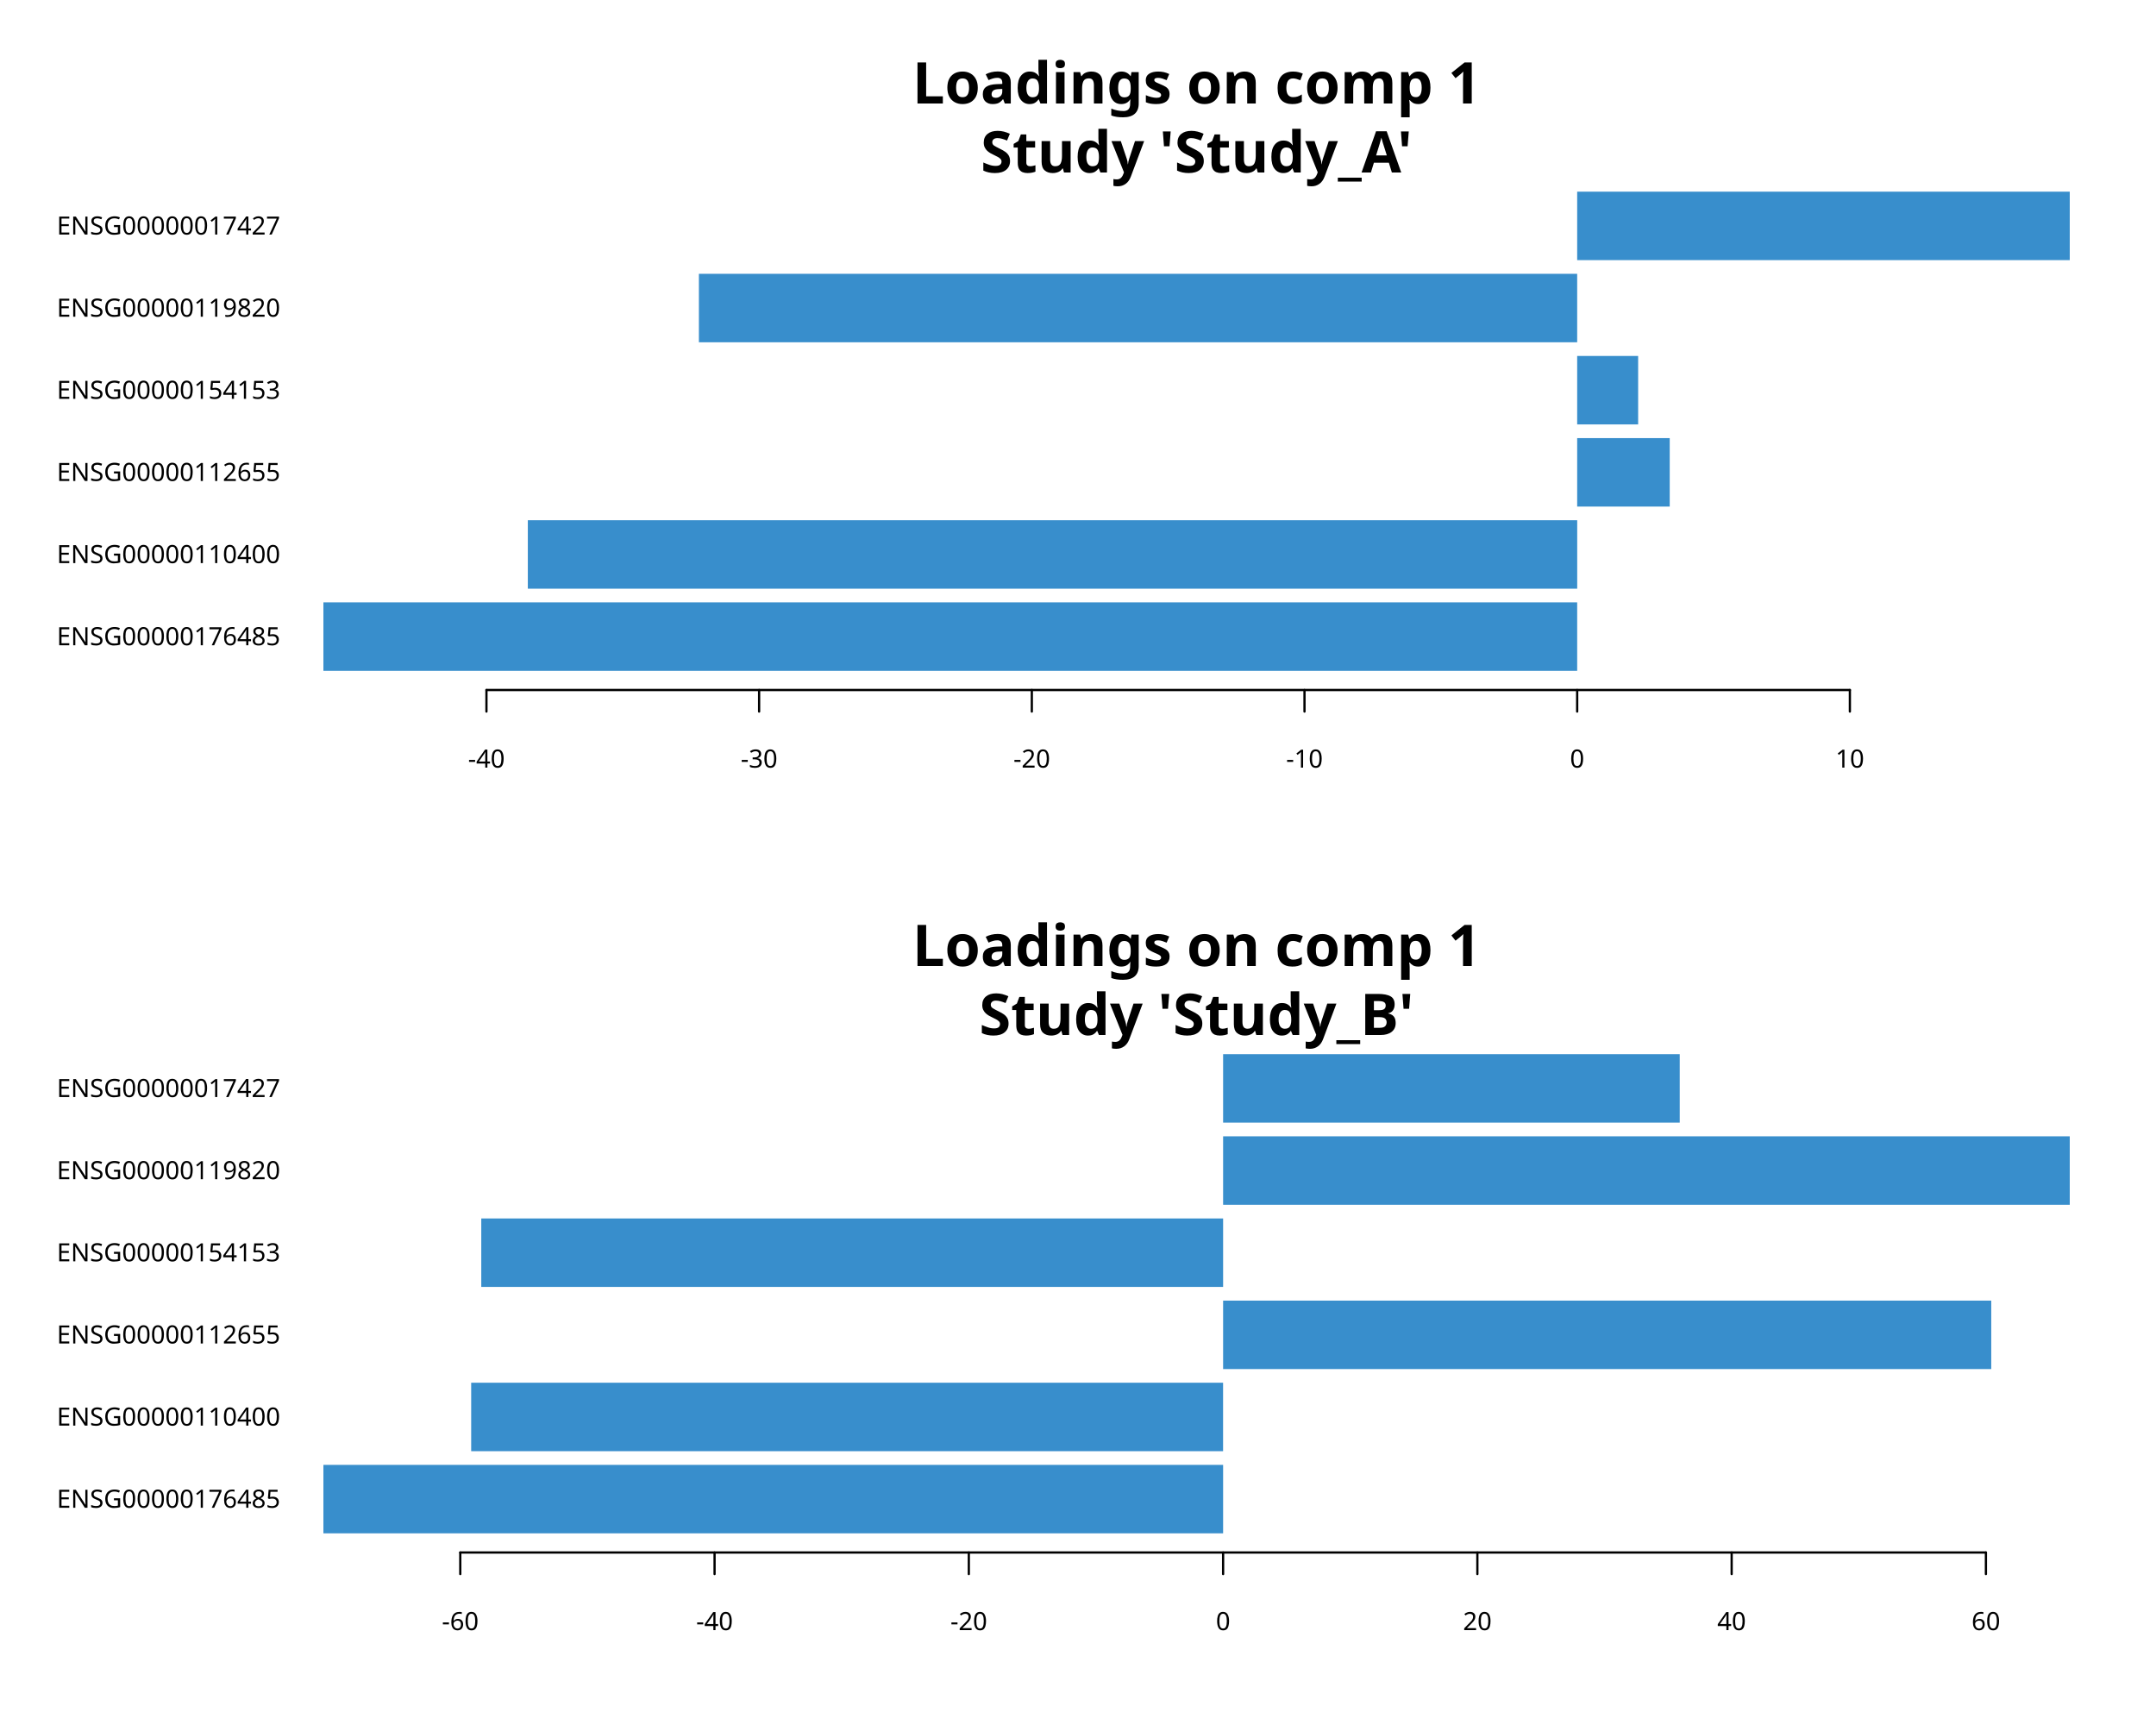
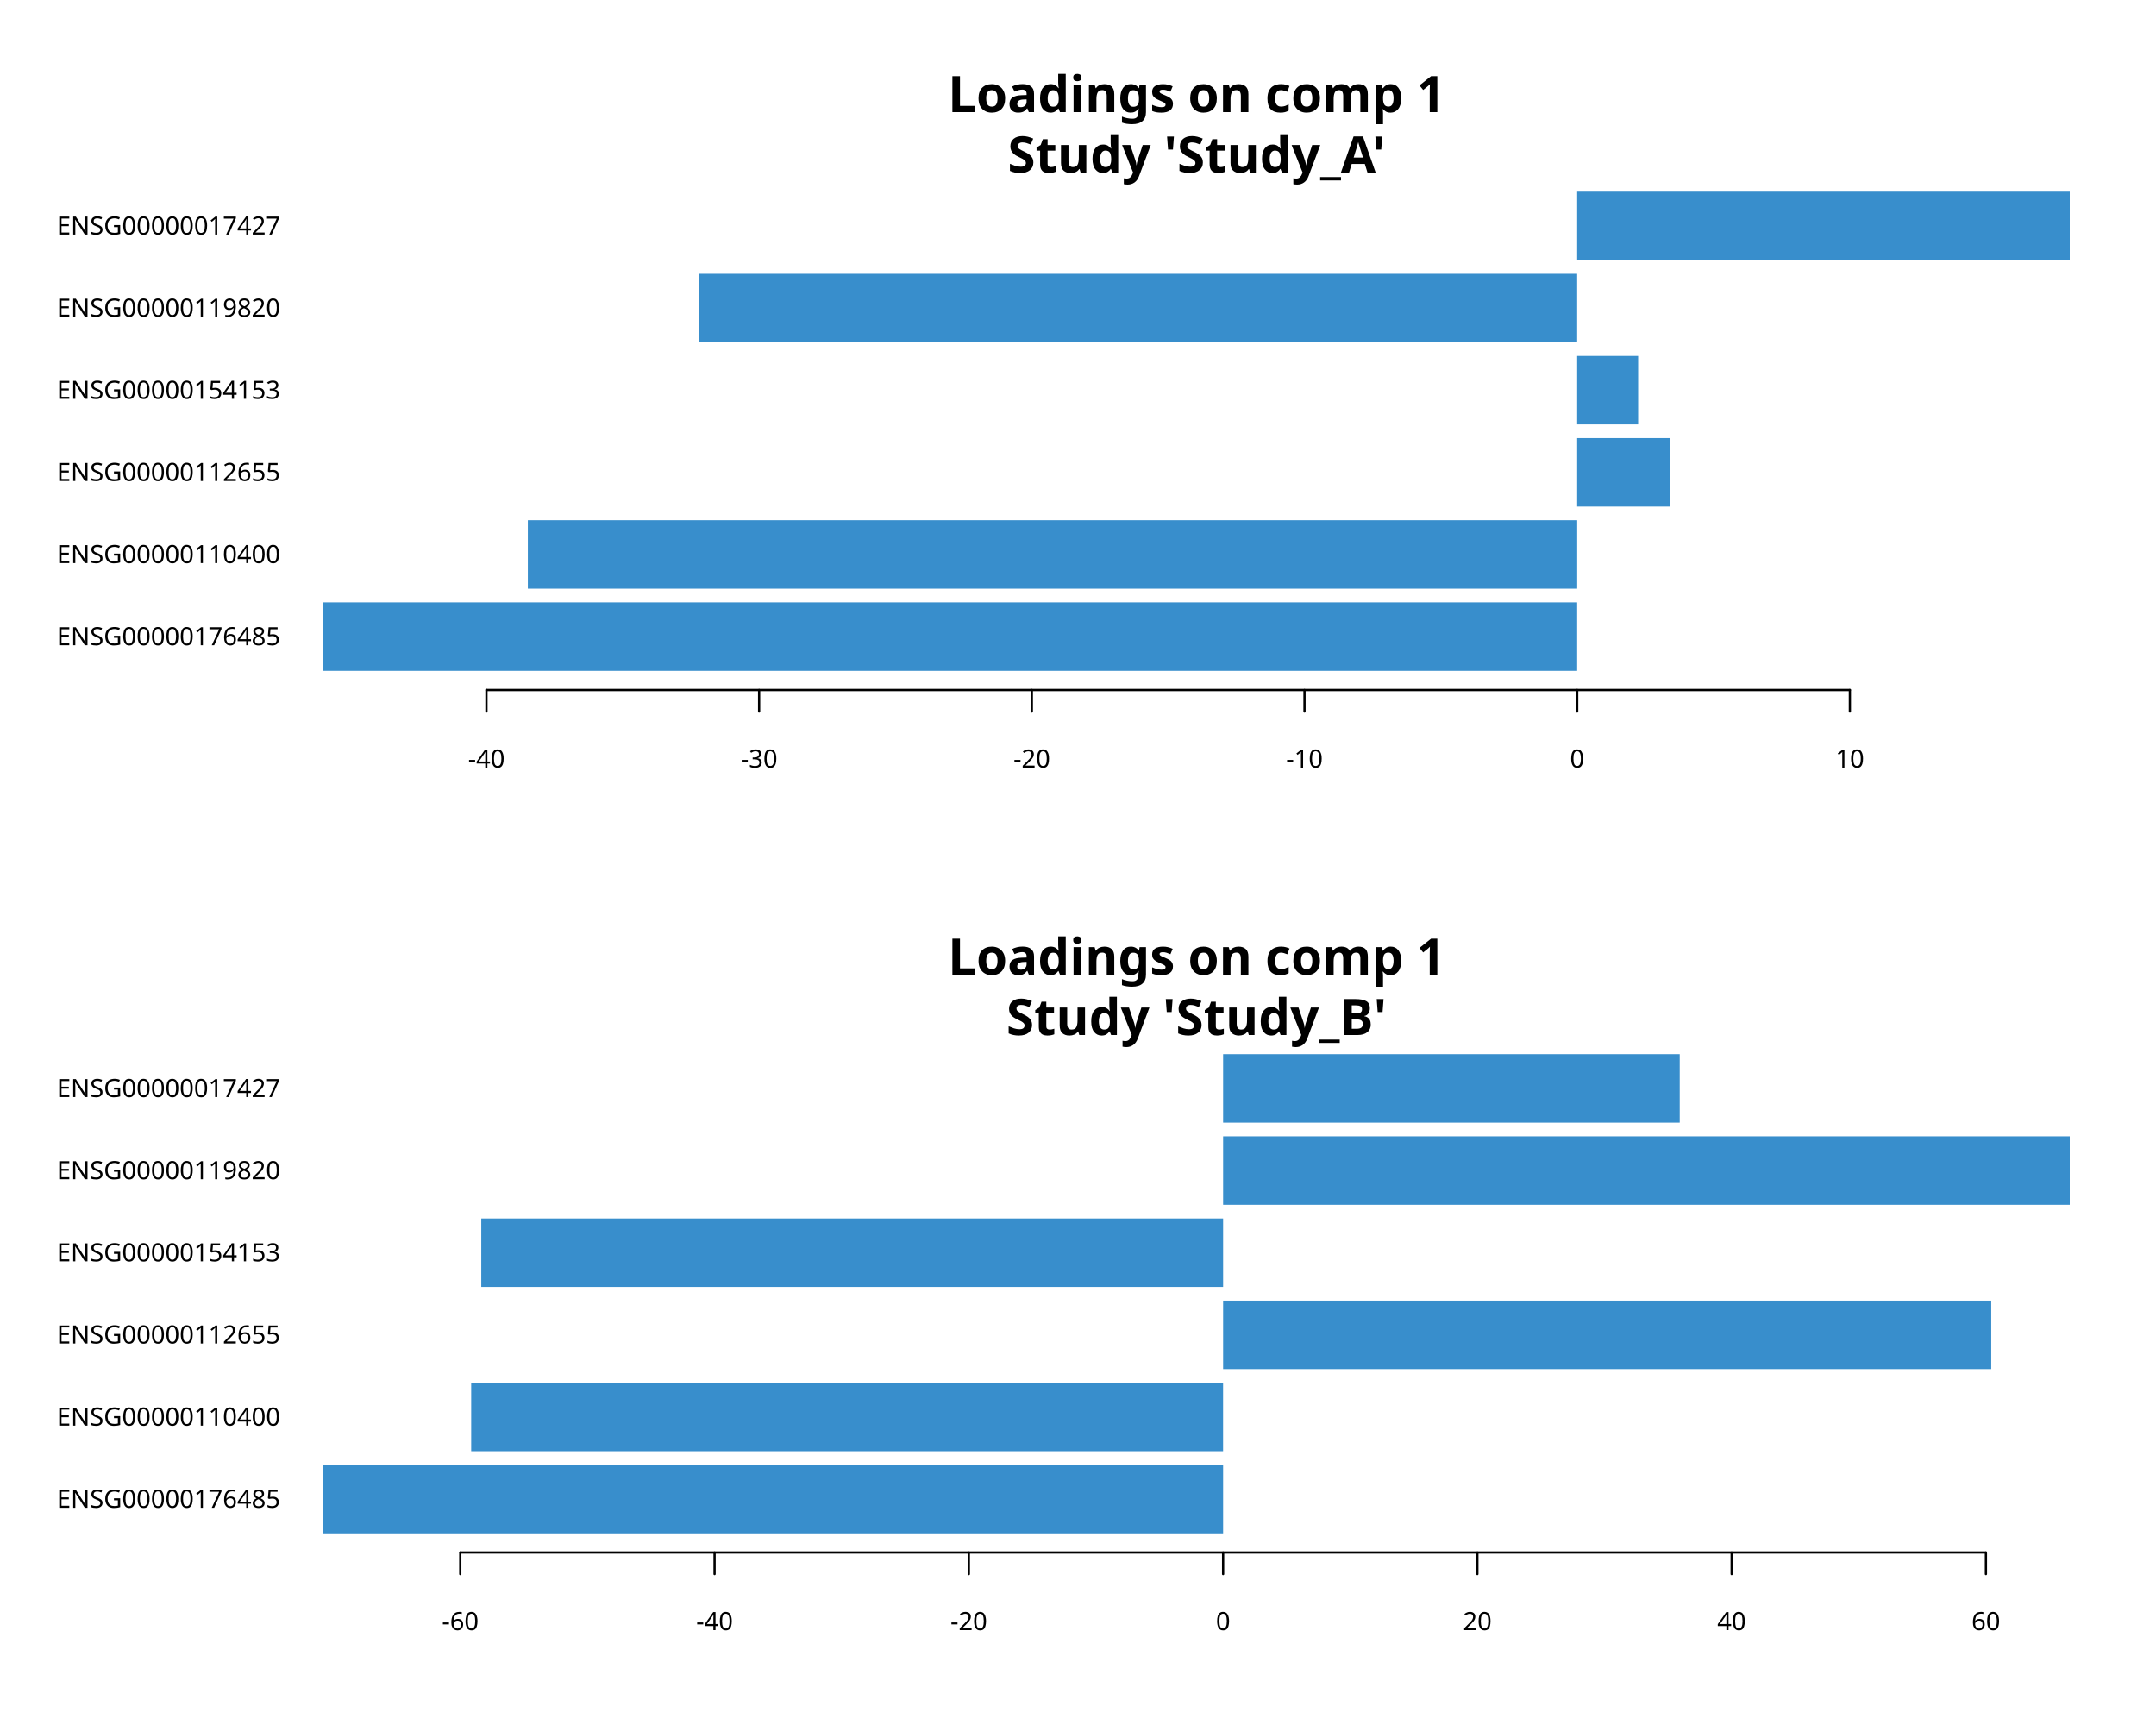
<svg xmlns="http://www.w3.org/2000/svg" class="svglite" data-engine-version="2.0" width="720.00pt" height="576.00pt" viewBox="0 0 720.00 576.00">
  <defs>
    <style type="text/css">
    .svglite line, .svglite polyline, .svglite polygon, .svglite path, .svglite rect, .svglite circle {
      fill: none;
      stroke: #000000;
      stroke-linecap: round;
      stroke-linejoin: round;
      stroke-miterlimit: 10.00;
    }
  </style>
  </defs>
  <rect width="100%" height="100%" style="stroke: none; fill: #FFFFFF;" />
  <defs>
    <clipPath id="cpMC4wMHw3MjAuMDB8MC4wMHw1NzYuMDA=">
      <rect x="0.00" y="0.00" width="720.00" height="576.00" />
    </clipPath>
  </defs>
  <g clip-path="url(#cpMC4wMHw3MjAuMDB8MC4wMHw1NzYuMDA=)">
</g>
  <defs>
    <clipPath id="cpMC4wMHw3MjAuMDB8MC4wMHwyODguMDA=">
      <rect x="0.00" y="0.00" width="720.00" height="288.00" />
    </clipPath>
  </defs>
  <g clip-path="url(#cpMC4wMHw3MjAuMDB8MC4wMHwyODguMDA=)">
    <rect x="108.00" y="201.14" width="418.70" height="22.86" style="stroke-width: 0.75; stroke: none; fill: #388ECC;" />
    <rect x="176.27" y="173.71" width="350.44" height="22.86" style="stroke-width: 0.75; stroke: none; fill: #388ECC;" />
    <rect x="526.70" y="146.29" width="30.91" height="22.86" style="stroke-width: 0.75; stroke: none; fill: #388ECC;" />
    <rect x="526.70" y="118.86" width="20.36" height="22.86" style="stroke-width: 0.75; stroke: none; fill: #388ECC;" />
    <rect x="233.40" y="91.43" width="293.30" height="22.86" style="stroke-width: 0.75; stroke: none; fill: #388ECC;" />
    <rect x="526.70" y="64.00" width="164.50" height="22.86" style="stroke-width: 0.75; stroke: none; fill: #388ECC;" />
  </g>
  <g clip-path="url(#cpMC4wMHw3MjAuMDB8MC4wMHw1NzYuMDA=)">
    <text x="93.60" y="215.46" text-anchor="end" style="font-size: 8.40px; font-family: sans;" textLength="75.21px" lengthAdjust="spacingAndGlyphs">ENSG00000176485</text>
    <text x="93.60" y="188.03" text-anchor="end" style="font-size: 8.40px; font-family: sans;" textLength="75.21px" lengthAdjust="spacingAndGlyphs">ENSG00000110400</text>
    <text x="93.60" y="160.60" text-anchor="end" style="font-size: 8.40px; font-family: sans;" textLength="75.21px" lengthAdjust="spacingAndGlyphs">ENSG00000112655</text>
    <text x="93.60" y="133.18" text-anchor="end" style="font-size: 8.40px; font-family: sans;" textLength="75.21px" lengthAdjust="spacingAndGlyphs">ENSG00000154153</text>
    <text x="93.60" y="105.75" text-anchor="end" style="font-size: 8.40px; font-family: sans;" textLength="75.21px" lengthAdjust="spacingAndGlyphs">ENSG00000119820</text>
    <text x="93.60" y="78.32" text-anchor="end" style="font-size: 8.40px; font-family: sans;" textLength="75.21px" lengthAdjust="spacingAndGlyphs">ENSG00000017427</text>
    <line x1="162.45" y1="230.40" x2="617.77" y2="230.40" style="stroke-width: 0.75;" />
    <line x1="162.45" y1="230.40" x2="162.45" y2="237.60" style="stroke-width: 0.75;" />
    <line x1="253.51" y1="230.40" x2="253.51" y2="237.60" style="stroke-width: 0.75;" />
    <line x1="344.58" y1="230.40" x2="344.58" y2="237.60" style="stroke-width: 0.75;" />
    <line x1="435.64" y1="230.40" x2="435.64" y2="237.60" style="stroke-width: 0.75;" />
    <line x1="526.70" y1="230.40" x2="526.70" y2="237.60" style="stroke-width: 0.75;" />
    <line x1="617.77" y1="230.40" x2="617.77" y2="237.60" style="stroke-width: 0.75;" />
    <text x="162.45" y="256.32" text-anchor="middle" style="font-size: 8.40px; font-family: sans;" textLength="12.14px" lengthAdjust="spacingAndGlyphs">-40</text>
    <text x="253.51" y="256.32" text-anchor="middle" style="font-size: 8.40px; font-family: sans;" textLength="12.14px" lengthAdjust="spacingAndGlyphs">-30</text>
    <text x="344.58" y="256.32" text-anchor="middle" style="font-size: 8.40px; font-family: sans;" textLength="12.14px" lengthAdjust="spacingAndGlyphs">-20</text>
    <text x="435.64" y="256.32" text-anchor="middle" style="font-size: 8.40px; font-family: sans;" textLength="12.14px" lengthAdjust="spacingAndGlyphs">-10</text>
    <text x="526.70" y="256.32" text-anchor="middle" style="font-size: 8.40px; font-family: sans;" textLength="4.67px" lengthAdjust="spacingAndGlyphs">0</text>
    <text x="617.77" y="256.32" text-anchor="middle" style="font-size: 8.40px; font-family: sans;" textLength="9.34px" lengthAdjust="spacingAndGlyphs">10</text>
  </g>
  <g clip-path="url(#cpMC4wMHw3MjAuMDB8MC4wMHwyODguMDA=)">
-     <text x="399.60" y="34.56" text-anchor="middle" style="font-size: 19.20px; font-weight: bold; font-family: sans;" textLength="172.95px" lengthAdjust="spacingAndGlyphs">Loadings on comp 1</text>
-     <text x="399.60" y="57.60" text-anchor="middle" style="font-size: 19.20px; font-weight: bold; font-family: sans;" textLength="134.37px" lengthAdjust="spacingAndGlyphs">Study 'Study_A'</text>
+     <text x="399.60" y="37.44" text-anchor="middle" style="font-size: 16.80px; font-weight: bold; font-family: sans;" textLength="151.33px" lengthAdjust="spacingAndGlyphs">Loadings on comp 1</text>
+     <text x="399.60" y="57.60" text-anchor="middle" style="font-size: 16.80px; font-weight: bold; font-family: sans;" textLength="117.57px" lengthAdjust="spacingAndGlyphs">Study 'Study_A'</text>
  </g>
  <defs>
    <clipPath id="cpMC4wMHw3MjAuMDB8Mjg4LjAwfDU3Ni4wMA==">
      <rect x="0.00" y="288.00" width="720.00" height="288.00" />
    </clipPath>
  </defs>
  <g clip-path="url(#cpMC4wMHw3MjAuMDB8Mjg4LjAwfDU3Ni4wMA==)">
    <rect x="108.00" y="489.14" width="300.46" height="22.86" style="stroke-width: 0.75; stroke: none; fill: #388ECC;" />
    <rect x="157.35" y="461.71" width="251.10" height="22.86" style="stroke-width: 0.75; stroke: none; fill: #388ECC;" />
    <rect x="408.46" y="434.29" width="256.52" height="22.86" style="stroke-width: 0.75; stroke: none; fill: #388ECC;" />
    <rect x="160.72" y="406.86" width="247.74" height="22.86" style="stroke-width: 0.75; stroke: none; fill: #388ECC;" />
    <rect x="408.46" y="379.43" width="282.74" height="22.86" style="stroke-width: 0.75; stroke: none; fill: #388ECC;" />
    <rect x="408.46" y="352.00" width="152.49" height="22.86" style="stroke-width: 0.75; stroke: none; fill: #388ECC;" />
  </g>
  <g clip-path="url(#cpMC4wMHw3MjAuMDB8MC4wMHw1NzYuMDA=)">
    <text x="93.60" y="503.46" text-anchor="end" style="font-size: 8.40px; font-family: sans;" textLength="75.21px" lengthAdjust="spacingAndGlyphs">ENSG00000176485</text>
    <text x="93.60" y="476.03" text-anchor="end" style="font-size: 8.40px; font-family: sans;" textLength="75.21px" lengthAdjust="spacingAndGlyphs">ENSG00000110400</text>
    <text x="93.60" y="448.60" text-anchor="end" style="font-size: 8.40px; font-family: sans;" textLength="75.21px" lengthAdjust="spacingAndGlyphs">ENSG00000112655</text>
    <text x="93.60" y="421.18" text-anchor="end" style="font-size: 8.40px; font-family: sans;" textLength="75.21px" lengthAdjust="spacingAndGlyphs">ENSG00000154153</text>
    <text x="93.60" y="393.75" text-anchor="end" style="font-size: 8.40px; font-family: sans;" textLength="75.21px" lengthAdjust="spacingAndGlyphs">ENSG00000119820</text>
    <text x="93.60" y="366.32" text-anchor="end" style="font-size: 8.40px; font-family: sans;" textLength="75.21px" lengthAdjust="spacingAndGlyphs">ENSG00000017427</text>
    <line x1="153.71" y1="518.40" x2="663.20" y2="518.40" style="stroke-width: 0.75;" />
    <line x1="153.71" y1="518.40" x2="153.71" y2="525.60" style="stroke-width: 0.75;" />
    <line x1="238.63" y1="518.40" x2="238.63" y2="525.60" style="stroke-width: 0.75;" />
    <line x1="323.54" y1="518.40" x2="323.54" y2="525.60" style="stroke-width: 0.75;" />
    <line x1="408.46" y1="518.40" x2="408.46" y2="525.60" style="stroke-width: 0.75;" />
    <line x1="493.37" y1="518.40" x2="493.37" y2="525.60" style="stroke-width: 0.75;" />
    <line x1="578.29" y1="518.40" x2="578.29" y2="525.60" style="stroke-width: 0.75;" />
    <line x1="663.20" y1="518.40" x2="663.20" y2="525.60" style="stroke-width: 0.75;" />
    <text x="153.71" y="544.32" text-anchor="middle" style="font-size: 8.40px; font-family: sans;" textLength="12.14px" lengthAdjust="spacingAndGlyphs">-60</text>
    <text x="238.63" y="544.32" text-anchor="middle" style="font-size: 8.40px; font-family: sans;" textLength="12.14px" lengthAdjust="spacingAndGlyphs">-40</text>
    <text x="323.54" y="544.32" text-anchor="middle" style="font-size: 8.40px; font-family: sans;" textLength="12.14px" lengthAdjust="spacingAndGlyphs">-20</text>
    <text x="408.46" y="544.32" text-anchor="middle" style="font-size: 8.40px; font-family: sans;" textLength="4.67px" lengthAdjust="spacingAndGlyphs">0</text>
    <text x="493.37" y="544.32" text-anchor="middle" style="font-size: 8.40px; font-family: sans;" textLength="9.34px" lengthAdjust="spacingAndGlyphs">20</text>
    <text x="578.29" y="544.32" text-anchor="middle" style="font-size: 8.40px; font-family: sans;" textLength="9.34px" lengthAdjust="spacingAndGlyphs">40</text>
    <text x="663.20" y="544.32" text-anchor="middle" style="font-size: 8.40px; font-family: sans;" textLength="9.34px" lengthAdjust="spacingAndGlyphs">60</text>
  </g>
  <g clip-path="url(#cpMC4wMHw3MjAuMDB8Mjg4LjAwfDU3Ni4wMA==)">
-     <text x="399.60" y="322.56" text-anchor="middle" style="font-size: 19.20px; font-weight: bold; font-family: sans;" textLength="172.95px" lengthAdjust="spacingAndGlyphs">Loadings on comp 1</text>
-     <text x="399.60" y="345.60" text-anchor="middle" style="font-size: 19.20px; font-weight: bold; font-family: sans;" textLength="134.37px" lengthAdjust="spacingAndGlyphs">Study 'Study_B'</text>
+     <text x="399.60" y="325.44" text-anchor="middle" style="font-size: 16.80px; font-weight: bold; font-family: sans;" textLength="151.33px" lengthAdjust="spacingAndGlyphs">Loadings on comp 1</text>
+     <text x="399.60" y="345.60" text-anchor="middle" style="font-size: 16.80px; font-weight: bold; font-family: sans;" textLength="117.57px" lengthAdjust="spacingAndGlyphs">Study 'Study_B'</text>
  </g>
</svg>
